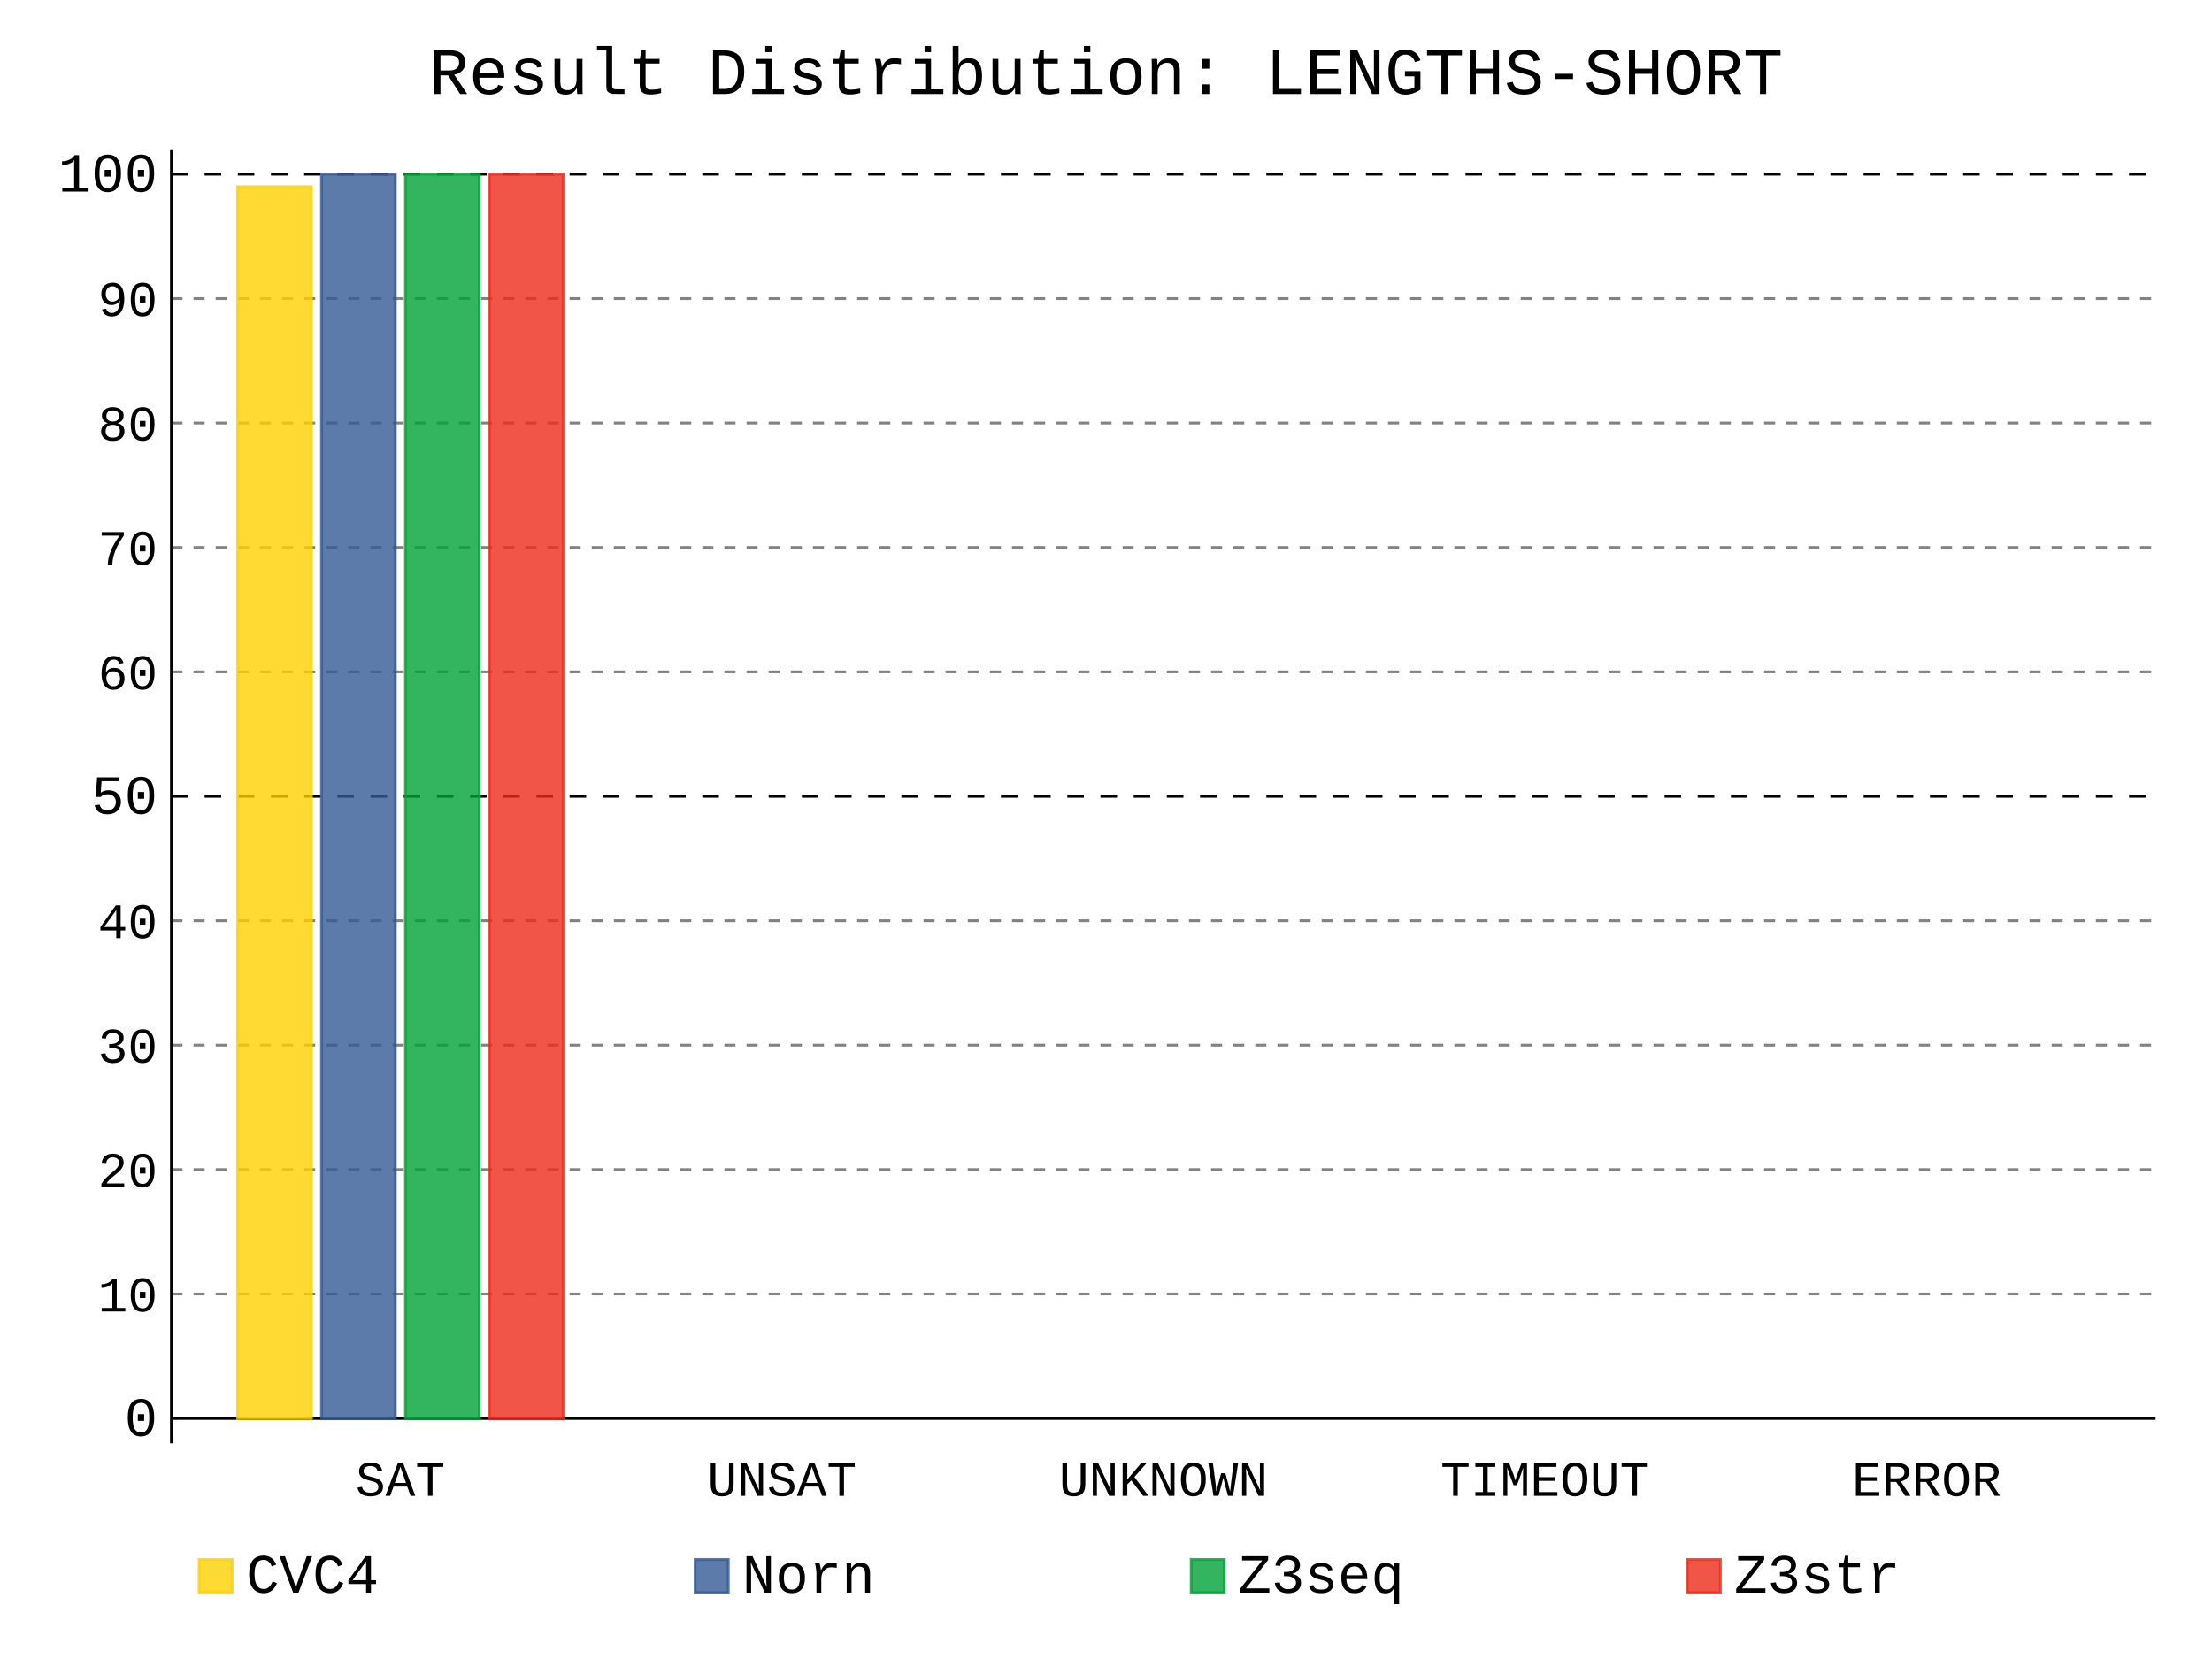
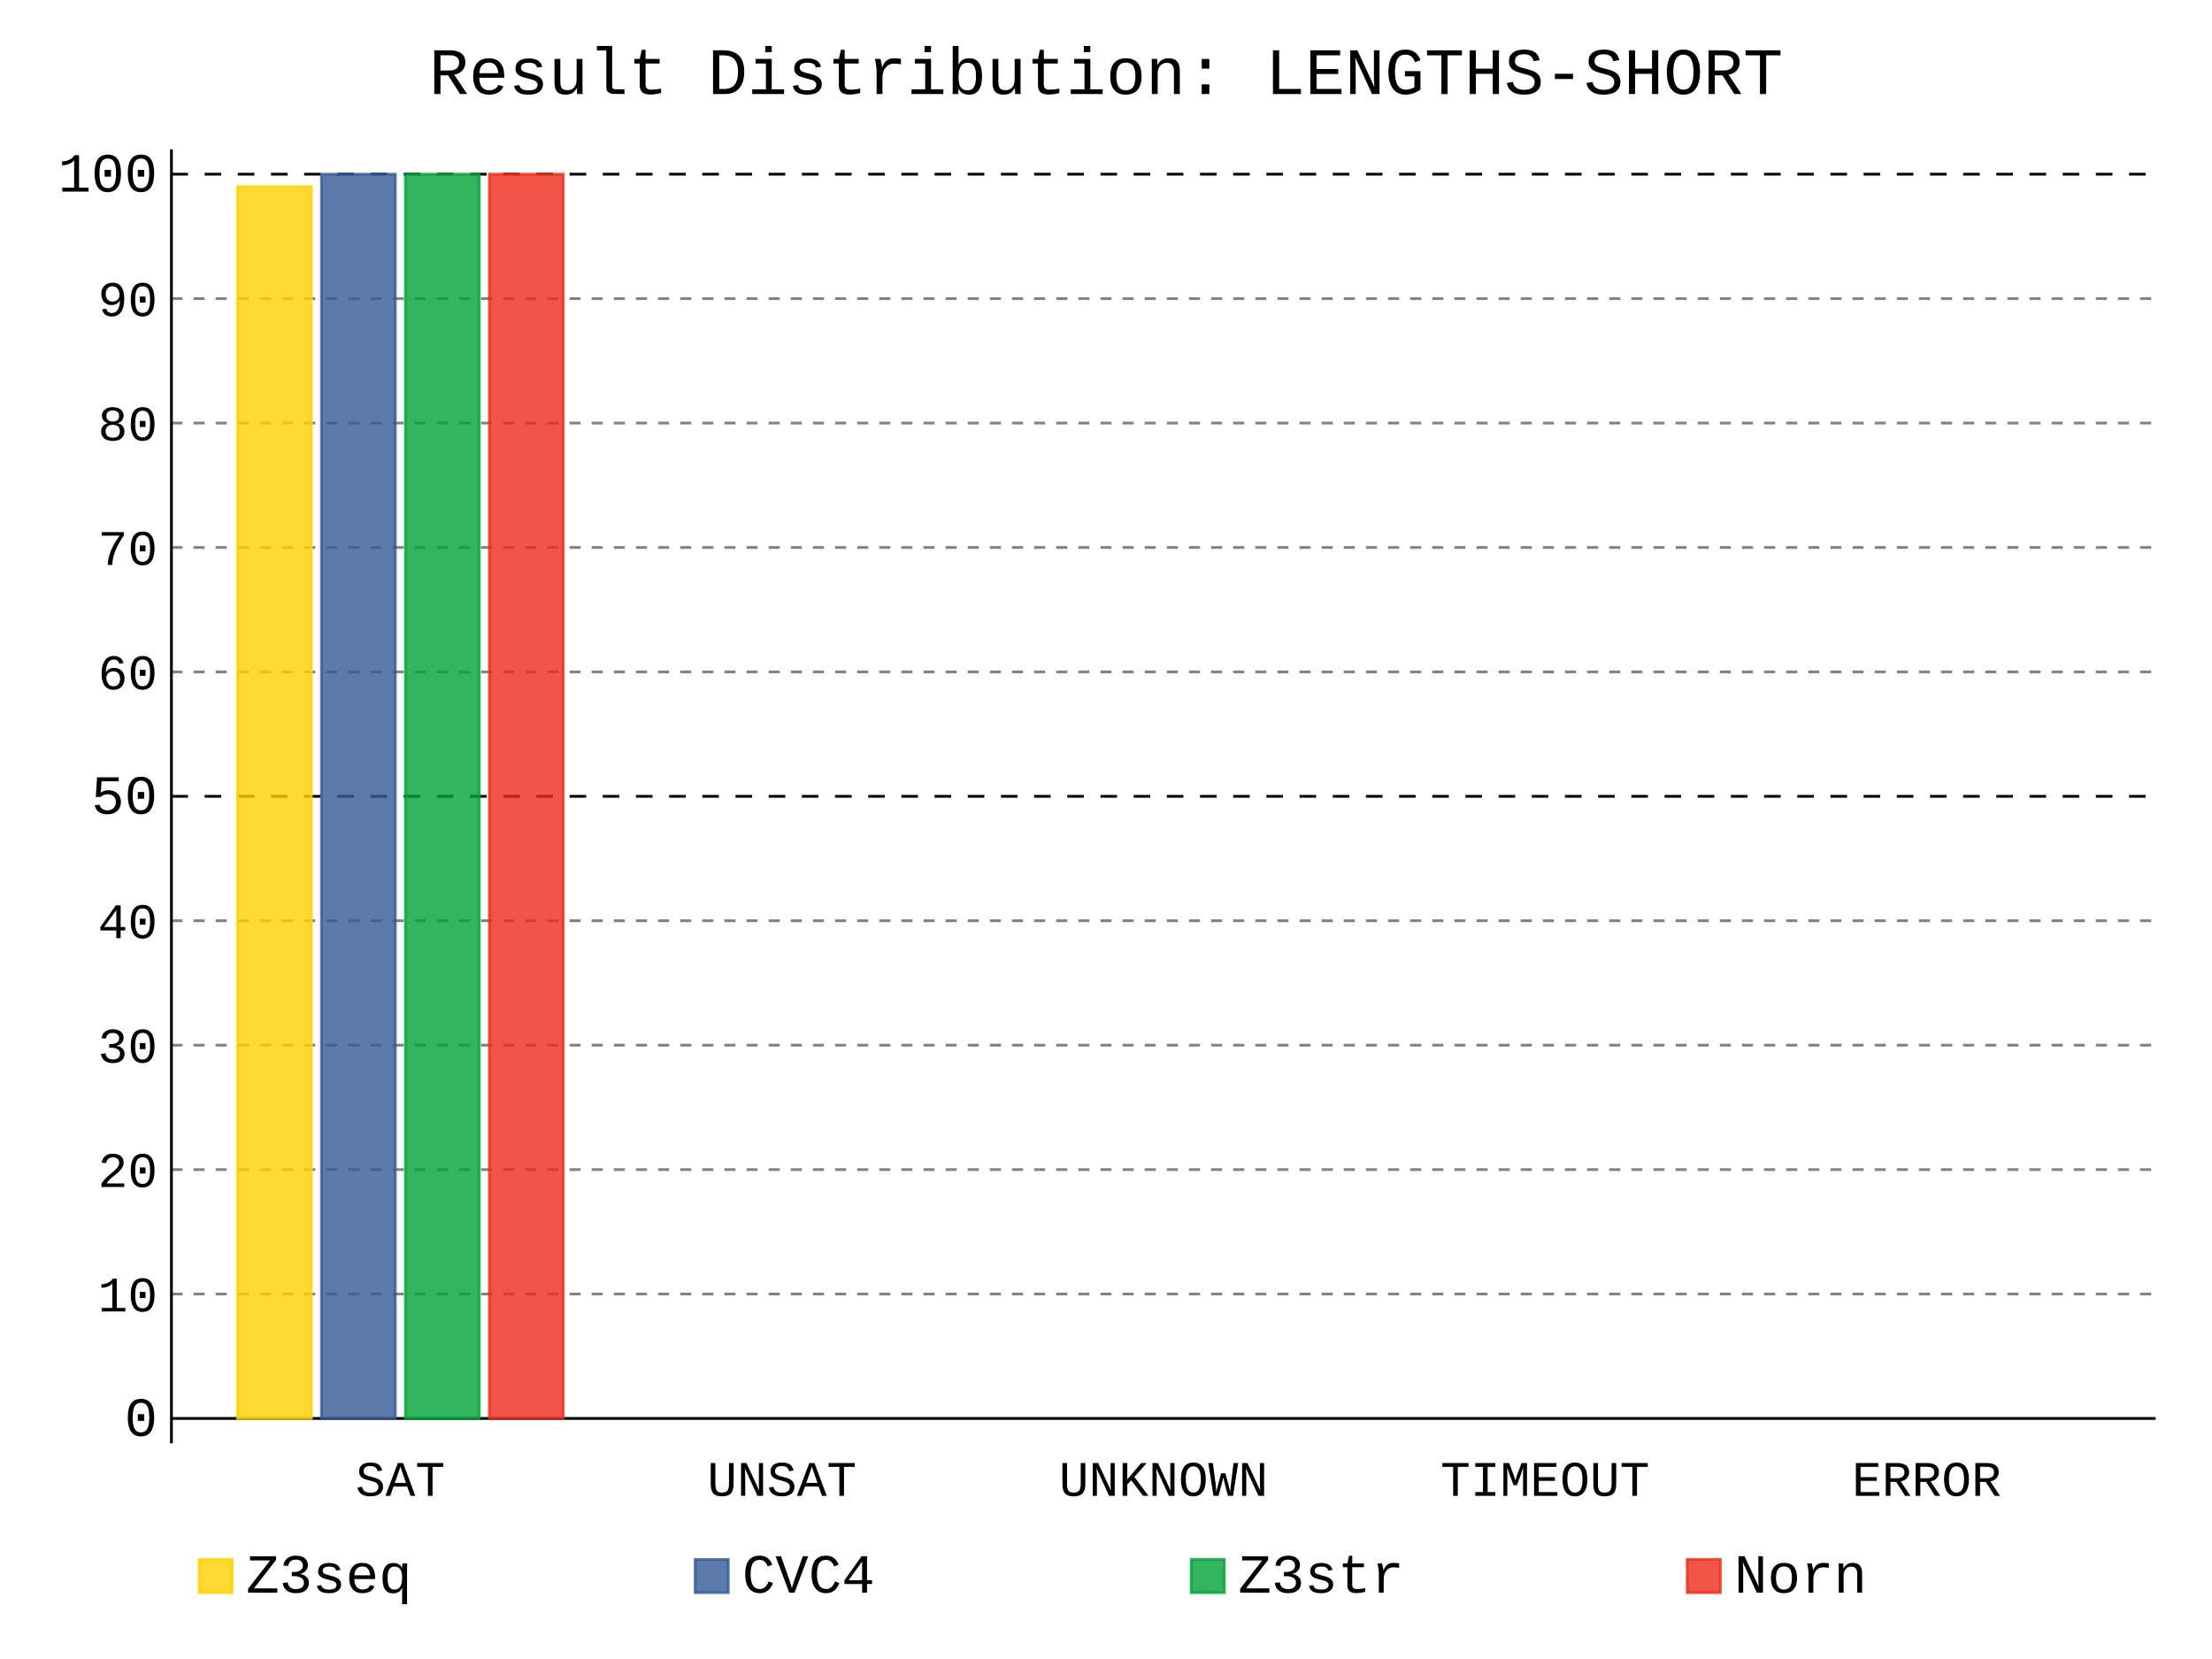
- <svg xmlns="http://www.w3.org/2000/svg" id="chart-27dfbeb7-9243-4274-bf08-7082dbf55f0c" class="pygal-chart" viewBox="0 0 800 600">
+ <svg xmlns="http://www.w3.org/2000/svg" id="chart-cec4860d-81e6-4f32-8e4c-27eceed12d20" class="pygal-chart" viewBox="0 0 800 600">
  <defs>
-     <style type="text/css">#chart-27dfbeb7-9243-4274-bf08-7082dbf55f0c{-webkit-user-select:none;-webkit-font-smoothing:antialiased;font-family:Consolas,"Liberation Mono",Menlo,Courier,monospace}#chart-27dfbeb7-9243-4274-bf08-7082dbf55f0c .title{font-family:Consolas,"Liberation Mono",Menlo,Courier,monospace;font-size:24px}#chart-27dfbeb7-9243-4274-bf08-7082dbf55f0c .legends .legend text{font-family:Consolas,"Liberation Mono",Menlo,Courier,monospace;font-size:20px}#chart-27dfbeb7-9243-4274-bf08-7082dbf55f0c .axis text{font-family:Consolas,"Liberation Mono",Menlo,Courier,monospace;font-size:18px}#chart-27dfbeb7-9243-4274-bf08-7082dbf55f0c .axis text.major{font-family:Consolas,"Liberation Mono",Menlo,Courier,monospace;font-size:20px}#chart-27dfbeb7-9243-4274-bf08-7082dbf55f0c .text-overlay text.value{font-family:Consolas,"Liberation Mono",Menlo,Courier,monospace;font-size:22px}#chart-27dfbeb7-9243-4274-bf08-7082dbf55f0c .text-overlay text.label{font-family:Consolas,"Liberation Mono",Menlo,Courier,monospace;font-size:20px}#chart-27dfbeb7-9243-4274-bf08-7082dbf55f0c .tooltip{font-family:Consolas,"Liberation Mono",Menlo,Courier,monospace;font-size:20px}#chart-27dfbeb7-9243-4274-bf08-7082dbf55f0c text.no_data{font-family:Consolas,"Liberation Mono",Menlo,Courier,monospace;font-size:64px}
- #chart-27dfbeb7-9243-4274-bf08-7082dbf55f0c{background-color:#FFFFFF}#chart-27dfbeb7-9243-4274-bf08-7082dbf55f0c path,#chart-27dfbeb7-9243-4274-bf08-7082dbf55f0c line,#chart-27dfbeb7-9243-4274-bf08-7082dbf55f0c rect,#chart-27dfbeb7-9243-4274-bf08-7082dbf55f0c circle{-webkit-transition:100ms;-moz-transition:100ms;transition:100ms}#chart-27dfbeb7-9243-4274-bf08-7082dbf55f0c .graph &gt; .background{fill:#FFFFFF}#chart-27dfbeb7-9243-4274-bf08-7082dbf55f0c .plot &gt; .background{fill:#FFFFFF}#chart-27dfbeb7-9243-4274-bf08-7082dbf55f0c .graph{fill:#000000}#chart-27dfbeb7-9243-4274-bf08-7082dbf55f0c text.no_data{fill:#000000}#chart-27dfbeb7-9243-4274-bf08-7082dbf55f0c .title{fill:#000000}#chart-27dfbeb7-9243-4274-bf08-7082dbf55f0c .legends .legend text{fill:#000000}#chart-27dfbeb7-9243-4274-bf08-7082dbf55f0c .legends .legend:hover text{fill:#000000}#chart-27dfbeb7-9243-4274-bf08-7082dbf55f0c .axis .line{stroke:#000000}#chart-27dfbeb7-9243-4274-bf08-7082dbf55f0c .axis .guide.line{stroke:#828282}#chart-27dfbeb7-9243-4274-bf08-7082dbf55f0c .axis .major.line{stroke:#000000}#chart-27dfbeb7-9243-4274-bf08-7082dbf55f0c .axis text.major{fill:#000000}#chart-27dfbeb7-9243-4274-bf08-7082dbf55f0c .axis.y .guides:hover .guide.line,#chart-27dfbeb7-9243-4274-bf08-7082dbf55f0c .line-graph .axis.x .guides:hover .guide.line,#chart-27dfbeb7-9243-4274-bf08-7082dbf55f0c .stackedline-graph .axis.x .guides:hover .guide.line,#chart-27dfbeb7-9243-4274-bf08-7082dbf55f0c .xy-graph .axis.x .guides:hover .guide.line{stroke:#000000}#chart-27dfbeb7-9243-4274-bf08-7082dbf55f0c .axis .guides:hover text{fill:#000000}#chart-27dfbeb7-9243-4274-bf08-7082dbf55f0c .reactive{fill-opacity:.8;stroke-opacity:.8}#chart-27dfbeb7-9243-4274-bf08-7082dbf55f0c .ci{stroke:#000000}#chart-27dfbeb7-9243-4274-bf08-7082dbf55f0c .reactive.active,#chart-27dfbeb7-9243-4274-bf08-7082dbf55f0c .active .reactive{fill-opacity:.9;stroke-opacity:.9;stroke-width:4}#chart-27dfbeb7-9243-4274-bf08-7082dbf55f0c .ci .reactive.active{stroke-width:1.5}#chart-27dfbeb7-9243-4274-bf08-7082dbf55f0c .series text{fill:#000000}#chart-27dfbeb7-9243-4274-bf08-7082dbf55f0c .tooltip rect{fill:#FFFFFF;stroke:#000000;-webkit-transition:opacity 100ms;-moz-transition:opacity 100ms;transition:opacity 100ms}#chart-27dfbeb7-9243-4274-bf08-7082dbf55f0c .tooltip .label{fill:#000000}#chart-27dfbeb7-9243-4274-bf08-7082dbf55f0c .tooltip .label{fill:#000000}#chart-27dfbeb7-9243-4274-bf08-7082dbf55f0c .tooltip .legend{font-size:.8em;fill:#828282}#chart-27dfbeb7-9243-4274-bf08-7082dbf55f0c .tooltip .x_label{font-size:.6em;fill:#000000}#chart-27dfbeb7-9243-4274-bf08-7082dbf55f0c .tooltip .xlink{font-size:.5em;text-decoration:underline}#chart-27dfbeb7-9243-4274-bf08-7082dbf55f0c .tooltip .value{font-size:1.5em}#chart-27dfbeb7-9243-4274-bf08-7082dbf55f0c .bound{font-size:.5em}#chart-27dfbeb7-9243-4274-bf08-7082dbf55f0c .max-value{font-size:.75em;fill:#828282}#chart-27dfbeb7-9243-4274-bf08-7082dbf55f0c .map-element{fill:#FFFFFF;stroke:#828282 !important}#chart-27dfbeb7-9243-4274-bf08-7082dbf55f0c .map-element .reactive{fill-opacity:inherit;stroke-opacity:inherit}#chart-27dfbeb7-9243-4274-bf08-7082dbf55f0c .color-0,#chart-27dfbeb7-9243-4274-bf08-7082dbf55f0c .color-0 a:visited{stroke:#FFD000;fill:#FFD000}#chart-27dfbeb7-9243-4274-bf08-7082dbf55f0c .color-1,#chart-27dfbeb7-9243-4274-bf08-7082dbf55f0c .color-1 a:visited{stroke:#345995;fill:#345995}#chart-27dfbeb7-9243-4274-bf08-7082dbf55f0c .color-2,#chart-27dfbeb7-9243-4274-bf08-7082dbf55f0c .color-2 a:visited{stroke:#01A337;fill:#01A337}#chart-27dfbeb7-9243-4274-bf08-7082dbf55f0c .color-3,#chart-27dfbeb7-9243-4274-bf08-7082dbf55f0c .color-3 a:visited{stroke:#ED2B1A;fill:#ED2B1A}#chart-27dfbeb7-9243-4274-bf08-7082dbf55f0c .text-overlay .color-0 text{fill:black}#chart-27dfbeb7-9243-4274-bf08-7082dbf55f0c .text-overlay .color-1 text{fill:black}#chart-27dfbeb7-9243-4274-bf08-7082dbf55f0c .text-overlay .color-2 text{fill:black}#chart-27dfbeb7-9243-4274-bf08-7082dbf55f0c .text-overlay .color-3 text{fill:black}
- #chart-27dfbeb7-9243-4274-bf08-7082dbf55f0c text.no_data{text-anchor:middle}#chart-27dfbeb7-9243-4274-bf08-7082dbf55f0c .guide.line{fill:none}#chart-27dfbeb7-9243-4274-bf08-7082dbf55f0c .centered{text-anchor:middle}#chart-27dfbeb7-9243-4274-bf08-7082dbf55f0c .title{text-anchor:middle}#chart-27dfbeb7-9243-4274-bf08-7082dbf55f0c .legends .legend text{fill-opacity:1}#chart-27dfbeb7-9243-4274-bf08-7082dbf55f0c .axis.x text{text-anchor:middle}#chart-27dfbeb7-9243-4274-bf08-7082dbf55f0c .axis.x:not(.web) text[transform]{text-anchor:start}#chart-27dfbeb7-9243-4274-bf08-7082dbf55f0c .axis.x:not(.web) text[transform].backwards{text-anchor:end}#chart-27dfbeb7-9243-4274-bf08-7082dbf55f0c .axis.y text{text-anchor:end}#chart-27dfbeb7-9243-4274-bf08-7082dbf55f0c .axis.y text[transform].backwards{text-anchor:start}#chart-27dfbeb7-9243-4274-bf08-7082dbf55f0c .axis.y2 text{text-anchor:start}#chart-27dfbeb7-9243-4274-bf08-7082dbf55f0c .axis.y2 text[transform].backwards{text-anchor:end}#chart-27dfbeb7-9243-4274-bf08-7082dbf55f0c .axis .guide.line{stroke-dasharray:4,4}#chart-27dfbeb7-9243-4274-bf08-7082dbf55f0c .axis .major.guide.line{stroke-dasharray:6,6}#chart-27dfbeb7-9243-4274-bf08-7082dbf55f0c .horizontal .axis.y .guide.line,#chart-27dfbeb7-9243-4274-bf08-7082dbf55f0c .horizontal .axis.y2 .guide.line,#chart-27dfbeb7-9243-4274-bf08-7082dbf55f0c .vertical .axis.x .guide.line{opacity:0}#chart-27dfbeb7-9243-4274-bf08-7082dbf55f0c .horizontal .axis.always_show .guide.line,#chart-27dfbeb7-9243-4274-bf08-7082dbf55f0c .vertical .axis.always_show .guide.line{opacity:1 !important}#chart-27dfbeb7-9243-4274-bf08-7082dbf55f0c .axis.y .guides:hover .guide.line,#chart-27dfbeb7-9243-4274-bf08-7082dbf55f0c .axis.y2 .guides:hover .guide.line,#chart-27dfbeb7-9243-4274-bf08-7082dbf55f0c .axis.x .guides:hover .guide.line{opacity:1}#chart-27dfbeb7-9243-4274-bf08-7082dbf55f0c .axis .guides:hover text{opacity:1}#chart-27dfbeb7-9243-4274-bf08-7082dbf55f0c .nofill{fill:none}#chart-27dfbeb7-9243-4274-bf08-7082dbf55f0c .subtle-fill{fill-opacity:.2}#chart-27dfbeb7-9243-4274-bf08-7082dbf55f0c .dot{stroke-width:1px;fill-opacity:1}#chart-27dfbeb7-9243-4274-bf08-7082dbf55f0c .dot.active{stroke-width:5px}#chart-27dfbeb7-9243-4274-bf08-7082dbf55f0c .dot.negative{fill:transparent}#chart-27dfbeb7-9243-4274-bf08-7082dbf55f0c text,#chart-27dfbeb7-9243-4274-bf08-7082dbf55f0c tspan{stroke:none !important}#chart-27dfbeb7-9243-4274-bf08-7082dbf55f0c .series text.active{opacity:1}#chart-27dfbeb7-9243-4274-bf08-7082dbf55f0c .tooltip rect{fill-opacity:.95;stroke-width:.5}#chart-27dfbeb7-9243-4274-bf08-7082dbf55f0c .tooltip text{fill-opacity:1}#chart-27dfbeb7-9243-4274-bf08-7082dbf55f0c .showable{visibility:hidden}#chart-27dfbeb7-9243-4274-bf08-7082dbf55f0c .showable.shown{visibility:visible}#chart-27dfbeb7-9243-4274-bf08-7082dbf55f0c .gauge-background{fill:rgba(229,229,229,1);stroke:none}#chart-27dfbeb7-9243-4274-bf08-7082dbf55f0c .bg-lines{stroke:#FFFFFF;stroke-width:2px}</style>
+     <style type="text/css">#chart-cec4860d-81e6-4f32-8e4c-27eceed12d20{-webkit-user-select:none;-webkit-font-smoothing:antialiased;font-family:Consolas,"Liberation Mono",Menlo,Courier,monospace}#chart-cec4860d-81e6-4f32-8e4c-27eceed12d20 .title{font-family:Consolas,"Liberation Mono",Menlo,Courier,monospace;font-size:24px}#chart-cec4860d-81e6-4f32-8e4c-27eceed12d20 .legends .legend text{font-family:Consolas,"Liberation Mono",Menlo,Courier,monospace;font-size:20px}#chart-cec4860d-81e6-4f32-8e4c-27eceed12d20 .axis text{font-family:Consolas,"Liberation Mono",Menlo,Courier,monospace;font-size:18px}#chart-cec4860d-81e6-4f32-8e4c-27eceed12d20 .axis text.major{font-family:Consolas,"Liberation Mono",Menlo,Courier,monospace;font-size:20px}#chart-cec4860d-81e6-4f32-8e4c-27eceed12d20 .text-overlay text.value{font-family:Consolas,"Liberation Mono",Menlo,Courier,monospace;font-size:22px}#chart-cec4860d-81e6-4f32-8e4c-27eceed12d20 .text-overlay text.label{font-family:Consolas,"Liberation Mono",Menlo,Courier,monospace;font-size:20px}#chart-cec4860d-81e6-4f32-8e4c-27eceed12d20 .tooltip{font-family:Consolas,"Liberation Mono",Menlo,Courier,monospace;font-size:20px}#chart-cec4860d-81e6-4f32-8e4c-27eceed12d20 text.no_data{font-family:Consolas,"Liberation Mono",Menlo,Courier,monospace;font-size:64px}
+ #chart-cec4860d-81e6-4f32-8e4c-27eceed12d20{background-color:#FFFFFF}#chart-cec4860d-81e6-4f32-8e4c-27eceed12d20 path,#chart-cec4860d-81e6-4f32-8e4c-27eceed12d20 line,#chart-cec4860d-81e6-4f32-8e4c-27eceed12d20 rect,#chart-cec4860d-81e6-4f32-8e4c-27eceed12d20 circle{-webkit-transition:100ms;-moz-transition:100ms;transition:100ms}#chart-cec4860d-81e6-4f32-8e4c-27eceed12d20 .graph &gt; .background{fill:#FFFFFF}#chart-cec4860d-81e6-4f32-8e4c-27eceed12d20 .plot &gt; .background{fill:#FFFFFF}#chart-cec4860d-81e6-4f32-8e4c-27eceed12d20 .graph{fill:#000000}#chart-cec4860d-81e6-4f32-8e4c-27eceed12d20 text.no_data{fill:#000000}#chart-cec4860d-81e6-4f32-8e4c-27eceed12d20 .title{fill:#000000}#chart-cec4860d-81e6-4f32-8e4c-27eceed12d20 .legends .legend text{fill:#000000}#chart-cec4860d-81e6-4f32-8e4c-27eceed12d20 .legends .legend:hover text{fill:#000000}#chart-cec4860d-81e6-4f32-8e4c-27eceed12d20 .axis .line{stroke:#000000}#chart-cec4860d-81e6-4f32-8e4c-27eceed12d20 .axis .guide.line{stroke:#828282}#chart-cec4860d-81e6-4f32-8e4c-27eceed12d20 .axis .major.line{stroke:#000000}#chart-cec4860d-81e6-4f32-8e4c-27eceed12d20 .axis text.major{fill:#000000}#chart-cec4860d-81e6-4f32-8e4c-27eceed12d20 .axis.y .guides:hover .guide.line,#chart-cec4860d-81e6-4f32-8e4c-27eceed12d20 .line-graph .axis.x .guides:hover .guide.line,#chart-cec4860d-81e6-4f32-8e4c-27eceed12d20 .stackedline-graph .axis.x .guides:hover .guide.line,#chart-cec4860d-81e6-4f32-8e4c-27eceed12d20 .xy-graph .axis.x .guides:hover .guide.line{stroke:#000000}#chart-cec4860d-81e6-4f32-8e4c-27eceed12d20 .axis .guides:hover text{fill:#000000}#chart-cec4860d-81e6-4f32-8e4c-27eceed12d20 .reactive{fill-opacity:.8;stroke-opacity:.8}#chart-cec4860d-81e6-4f32-8e4c-27eceed12d20 .ci{stroke:#000000}#chart-cec4860d-81e6-4f32-8e4c-27eceed12d20 .reactive.active,#chart-cec4860d-81e6-4f32-8e4c-27eceed12d20 .active .reactive{fill-opacity:.9;stroke-opacity:.9;stroke-width:4}#chart-cec4860d-81e6-4f32-8e4c-27eceed12d20 .ci .reactive.active{stroke-width:1.5}#chart-cec4860d-81e6-4f32-8e4c-27eceed12d20 .series text{fill:#000000}#chart-cec4860d-81e6-4f32-8e4c-27eceed12d20 .tooltip rect{fill:#FFFFFF;stroke:#000000;-webkit-transition:opacity 100ms;-moz-transition:opacity 100ms;transition:opacity 100ms}#chart-cec4860d-81e6-4f32-8e4c-27eceed12d20 .tooltip .label{fill:#000000}#chart-cec4860d-81e6-4f32-8e4c-27eceed12d20 .tooltip .label{fill:#000000}#chart-cec4860d-81e6-4f32-8e4c-27eceed12d20 .tooltip .legend{font-size:.8em;fill:#828282}#chart-cec4860d-81e6-4f32-8e4c-27eceed12d20 .tooltip .x_label{font-size:.6em;fill:#000000}#chart-cec4860d-81e6-4f32-8e4c-27eceed12d20 .tooltip .xlink{font-size:.5em;text-decoration:underline}#chart-cec4860d-81e6-4f32-8e4c-27eceed12d20 .tooltip .value{font-size:1.5em}#chart-cec4860d-81e6-4f32-8e4c-27eceed12d20 .bound{font-size:.5em}#chart-cec4860d-81e6-4f32-8e4c-27eceed12d20 .max-value{font-size:.75em;fill:#828282}#chart-cec4860d-81e6-4f32-8e4c-27eceed12d20 .map-element{fill:#FFFFFF;stroke:#828282 !important}#chart-cec4860d-81e6-4f32-8e4c-27eceed12d20 .map-element .reactive{fill-opacity:inherit;stroke-opacity:inherit}#chart-cec4860d-81e6-4f32-8e4c-27eceed12d20 .color-0,#chart-cec4860d-81e6-4f32-8e4c-27eceed12d20 .color-0 a:visited{stroke:#FFD000;fill:#FFD000}#chart-cec4860d-81e6-4f32-8e4c-27eceed12d20 .color-1,#chart-cec4860d-81e6-4f32-8e4c-27eceed12d20 .color-1 a:visited{stroke:#345995;fill:#345995}#chart-cec4860d-81e6-4f32-8e4c-27eceed12d20 .color-2,#chart-cec4860d-81e6-4f32-8e4c-27eceed12d20 .color-2 a:visited{stroke:#01A337;fill:#01A337}#chart-cec4860d-81e6-4f32-8e4c-27eceed12d20 .color-3,#chart-cec4860d-81e6-4f32-8e4c-27eceed12d20 .color-3 a:visited{stroke:#ED2B1A;fill:#ED2B1A}#chart-cec4860d-81e6-4f32-8e4c-27eceed12d20 .text-overlay .color-0 text{fill:black}#chart-cec4860d-81e6-4f32-8e4c-27eceed12d20 .text-overlay .color-1 text{fill:black}#chart-cec4860d-81e6-4f32-8e4c-27eceed12d20 .text-overlay .color-2 text{fill:black}#chart-cec4860d-81e6-4f32-8e4c-27eceed12d20 .text-overlay .color-3 text{fill:black}
+ #chart-cec4860d-81e6-4f32-8e4c-27eceed12d20 text.no_data{text-anchor:middle}#chart-cec4860d-81e6-4f32-8e4c-27eceed12d20 .guide.line{fill:none}#chart-cec4860d-81e6-4f32-8e4c-27eceed12d20 .centered{text-anchor:middle}#chart-cec4860d-81e6-4f32-8e4c-27eceed12d20 .title{text-anchor:middle}#chart-cec4860d-81e6-4f32-8e4c-27eceed12d20 .legends .legend text{fill-opacity:1}#chart-cec4860d-81e6-4f32-8e4c-27eceed12d20 .axis.x text{text-anchor:middle}#chart-cec4860d-81e6-4f32-8e4c-27eceed12d20 .axis.x:not(.web) text[transform]{text-anchor:start}#chart-cec4860d-81e6-4f32-8e4c-27eceed12d20 .axis.x:not(.web) text[transform].backwards{text-anchor:end}#chart-cec4860d-81e6-4f32-8e4c-27eceed12d20 .axis.y text{text-anchor:end}#chart-cec4860d-81e6-4f32-8e4c-27eceed12d20 .axis.y text[transform].backwards{text-anchor:start}#chart-cec4860d-81e6-4f32-8e4c-27eceed12d20 .axis.y2 text{text-anchor:start}#chart-cec4860d-81e6-4f32-8e4c-27eceed12d20 .axis.y2 text[transform].backwards{text-anchor:end}#chart-cec4860d-81e6-4f32-8e4c-27eceed12d20 .axis .guide.line{stroke-dasharray:4,4}#chart-cec4860d-81e6-4f32-8e4c-27eceed12d20 .axis .major.guide.line{stroke-dasharray:6,6}#chart-cec4860d-81e6-4f32-8e4c-27eceed12d20 .horizontal .axis.y .guide.line,#chart-cec4860d-81e6-4f32-8e4c-27eceed12d20 .horizontal .axis.y2 .guide.line,#chart-cec4860d-81e6-4f32-8e4c-27eceed12d20 .vertical .axis.x .guide.line{opacity:0}#chart-cec4860d-81e6-4f32-8e4c-27eceed12d20 .horizontal .axis.always_show .guide.line,#chart-cec4860d-81e6-4f32-8e4c-27eceed12d20 .vertical .axis.always_show .guide.line{opacity:1 !important}#chart-cec4860d-81e6-4f32-8e4c-27eceed12d20 .axis.y .guides:hover .guide.line,#chart-cec4860d-81e6-4f32-8e4c-27eceed12d20 .axis.y2 .guides:hover .guide.line,#chart-cec4860d-81e6-4f32-8e4c-27eceed12d20 .axis.x .guides:hover .guide.line{opacity:1}#chart-cec4860d-81e6-4f32-8e4c-27eceed12d20 .axis .guides:hover text{opacity:1}#chart-cec4860d-81e6-4f32-8e4c-27eceed12d20 .nofill{fill:none}#chart-cec4860d-81e6-4f32-8e4c-27eceed12d20 .subtle-fill{fill-opacity:.2}#chart-cec4860d-81e6-4f32-8e4c-27eceed12d20 .dot{stroke-width:1px;fill-opacity:1}#chart-cec4860d-81e6-4f32-8e4c-27eceed12d20 .dot.active{stroke-width:5px}#chart-cec4860d-81e6-4f32-8e4c-27eceed12d20 .dot.negative{fill:transparent}#chart-cec4860d-81e6-4f32-8e4c-27eceed12d20 text,#chart-cec4860d-81e6-4f32-8e4c-27eceed12d20 tspan{stroke:none !important}#chart-cec4860d-81e6-4f32-8e4c-27eceed12d20 .series text.active{opacity:1}#chart-cec4860d-81e6-4f32-8e4c-27eceed12d20 .tooltip rect{fill-opacity:.95;stroke-width:.5}#chart-cec4860d-81e6-4f32-8e4c-27eceed12d20 .tooltip text{fill-opacity:1}#chart-cec4860d-81e6-4f32-8e4c-27eceed12d20 .showable{visibility:hidden}#chart-cec4860d-81e6-4f32-8e4c-27eceed12d20 .showable.shown{visibility:visible}#chart-cec4860d-81e6-4f32-8e4c-27eceed12d20 .gauge-background{fill:rgba(229,229,229,1);stroke:none}#chart-cec4860d-81e6-4f32-8e4c-27eceed12d20 .bg-lines{stroke:#FFFFFF;stroke-width:2px}</style>
  </defs>
  <g class="graph bar-graph vertical">
    <rect class="background" height="600" width="800" x="0" y="0" />
    <g class="plot" transform="translate(62, 54)">
      <rect class="background" height="468.0" width="717.6" x="0" y="0" />
      <g class="axis y always_show">
        <g class="guides">
          <path class="axis major line" d="M0 459 h717.6" />
          <text class="major" x="-5" y="465.3">0</text>
        </g>
        <g class="guides">
          <path class="guide line" d="M0 414 h717.6" />
          <text class="" x="-5" y="420.3">10</text>
        </g>
        <g class="guides">
          <path class="guide line" d="M0 369 h717.6" />
          <text class="" x="-5" y="375.3">20</text>
        </g>
        <g class="guides">
          <path class="guide line" d="M0 324 h717.6" />
          <text class="" x="-5" y="330.3">30</text>
        </g>
        <g class="guides">
          <path class="guide line" d="M0 279 h717.6" />
          <text class="" x="-5" y="285.3">40</text>
        </g>
        <g class="guides">
          <path class="major guide line" d="M0 234 h717.6" />
          <text class="major" x="-5" y="240.3">50</text>
        </g>
        <g class="guides">
          <path class="guide line" d="M0 189 h717.6" />
          <text class="" x="-5" y="195.3">60</text>
        </g>
        <g class="guides">
          <path class="guide line" d="M0 144 h717.6" />
          <text class="" x="-5" y="150.3">70</text>
        </g>
        <g class="guides">
          <path class="guide line" d="M0 99 h717.6" />
          <text class="" x="-5" y="105.3">80</text>
        </g>
        <g class="guides">
          <path class="guide line" d="M0 54 h717.6" />
          <text class="" x="-5" y="60.3">90</text>
        </g>
        <g class="guides">
          <path class="major guide line" d="M0 9 h717.6" />
          <text class="major" x="-5" y="15.3">100</text>
        </g>
      </g>
      <g class="axis x">
        <path class="line" d="M0 0 v468" />
        <g class="guides">
          <path class="guide line" d="M82.8 0 v468" />
          <text class="" x="82.8" y="487.0">SAT</text>
        </g>
        <g class="guides">
          <path class="guide line" d="M220.8 0 v468" />
          <text class="" x="220.8" y="487.0">UNSAT</text>
        </g>
        <g class="guides">
          <path class="guide line" d="M358.8 0 v468" />
          <text class="" x="358.8" y="487.0">UNKNOWN</text>
        </g>
        <g class="guides">
          <path class="guide line" d="M496.8 0 v468" />
          <text class="" x="496.8" y="487.0">TIMEOUT</text>
        </g>
        <g class="guides">
          <path class="guide line" d="M634.8 0 v468" />
          <text class="" x="634.8" y="487.0">ERROR</text>
        </g>
      </g>
      <g class="series serie-0 color-0">
        <g class="bars">
          <g class="bar">
            <rect class="rect reactive tooltip-trigger" height="445.5" rx="0" ry="0" width="26.717" x="23.902" y="13.5" />
          </g>
          <g class="bar">
            <rect class="rect reactive tooltip-trigger" height="0.0" rx="0" ry="0" width="26.717" x="161.902" y="459.0" />
          </g>
          <g class="bar">
            <rect class="rect reactive tooltip-trigger" height="0.0" rx="0" ry="0" width="26.717" x="299.902" y="459.0" />
          </g>
          <g class="bar">
            <rect class="rect reactive tooltip-trigger" height="0.0" rx="0" ry="0" width="26.717" x="437.902" y="459.0" />
          </g>
          <g class="bar">
            <rect class="rect reactive tooltip-trigger" height="0.0" rx="0" ry="0" width="26.717" x="575.902" y="459.0" />
          </g>
        </g>
      </g>
      <g class="series serie-1 color-1">
        <g class="bars">
          <g class="bar">
            <rect class="rect reactive tooltip-trigger" height="450.0" rx="0" ry="0" width="26.717" x="54.262" y="9.0" />
          </g>
          <g class="bar">
            <rect class="rect reactive tooltip-trigger" height="0.0" rx="0" ry="0" width="26.717" x="192.262" y="459.0" />
          </g>
          <g class="bar">
            <rect class="rect reactive tooltip-trigger" height="0.0" rx="0" ry="0" width="26.717" x="330.262" y="459.0" />
          </g>
          <g class="bar">
            <rect class="rect reactive tooltip-trigger" height="0.0" rx="0" ry="0" width="26.717" x="468.262" y="459.0" />
          </g>
          <g class="bar">
            <rect class="rect reactive tooltip-trigger" height="0.0" rx="0" ry="0" width="26.717" x="606.262" y="459.0" />
          </g>
        </g>
      </g>
      <g class="series serie-2 color-2">
        <g class="bars">
          <g class="bar">
            <rect class="rect reactive tooltip-trigger" height="450.0" rx="0" ry="0" width="26.717" x="84.622" y="9.0" />
          </g>
          <g class="bar">
            <rect class="rect reactive tooltip-trigger" height="0.0" rx="0" ry="0" width="26.717" x="222.622" y="459.0" />
          </g>
          <g class="bar">
            <rect class="rect reactive tooltip-trigger" height="0.0" rx="0" ry="0" width="26.717" x="360.622" y="459.0" />
          </g>
          <g class="bar">
            <rect class="rect reactive tooltip-trigger" height="0.0" rx="0" ry="0" width="26.717" x="498.622" y="459.0" />
          </g>
          <g class="bar">
            <rect class="rect reactive tooltip-trigger" height="0.0" rx="0" ry="0" width="26.717" x="636.622" y="459.0" />
          </g>
        </g>
      </g>
      <g class="series serie-3 color-3">
        <g class="bars">
          <g class="bar">
            <rect class="rect reactive tooltip-trigger" height="450.0" rx="0" ry="0" width="26.717" x="114.982" y="9.0" />
          </g>
          <g class="bar">
            <rect class="rect reactive tooltip-trigger" height="0.0" rx="0" ry="0" width="26.717" x="252.982" y="459.0" />
          </g>
          <g class="bar">
            <rect class="rect reactive tooltip-trigger" height="0.0" rx="0" ry="0" width="26.717" x="390.982" y="459.0" />
          </g>
          <g class="bar">
            <rect class="rect reactive tooltip-trigger" height="0.0" rx="0" ry="0" width="26.717" x="528.982" y="459.0" />
          </g>
          <g class="bar">
            <rect class="rect reactive tooltip-trigger" height="0.0" rx="0" ry="0" width="26.717" x="666.982" y="459.0" />
          </g>
        </g>
      </g>
    </g>
    <g class="titles">
      <text class="title plot_title" x="400.0" y="34">Result Distribution: LENGTHS-SHORT</text>
    </g>
    <g class="plot overlay" transform="translate(62, 54)">
      <g class="series serie-0 color-0" />
      <g class="series serie-1 color-1" />
      <g class="series serie-2 color-2" />
      <g class="series serie-3 color-3" />
    </g>
    <g class="plot text-overlay" transform="translate(62, 54)">
      <g class="series serie-0 color-0" />
      <g class="series serie-1 color-1" />
      <g class="series serie-2 color-2" />
      <g class="series serie-3 color-3" />
    </g>
    <g class="plot tooltip-overlay" transform="translate(62, 54)">
      <g class="tooltip" style="opacity: 0" transform="translate(0 0)">
        <rect class="tooltip-box" height="0" rx="10" ry="10" width="0" />
        <g class="text" />
      </g>
    </g>
    <g class="legends" transform="translate(72, 560)">
      <g class="legend reactive activate-serie" id="activate-serie-0">
        <rect class="color-0 reactive" height="12" width="12" x="0.0" y="4.0" />
-         <text x="17.0" y="16.0">CVC4</text>
+         <text x="17.0" y="16.0">Z3seq</text>
      </g>
      <g class="legend reactive activate-serie" id="activate-serie-1">
        <rect class="color-1 reactive" height="12" width="12" x="179.4" y="4.0" />
-         <text x="196.4" y="16.0">Norn</text>
+         <text x="196.4" y="16.0">CVC4</text>
      </g>
      <g class="legend reactive activate-serie" id="activate-serie-2">
        <rect class="color-2 reactive" height="12" width="12" x="358.8" y="4.0" />
-         <text x="375.8" y="16.0">Z3seq</text>
+         <text x="375.8" y="16.0">Z3str</text>
      </g>
      <g class="legend reactive activate-serie" id="activate-serie-3">
        <rect class="color-3 reactive" height="12" width="12" x="538.2" y="4.0" />
-         <text x="555.2" y="16.0">Z3str</text>
+         <text x="555.2" y="16.0">Norn</text>
      </g>
    </g>
  </g>
</svg>
